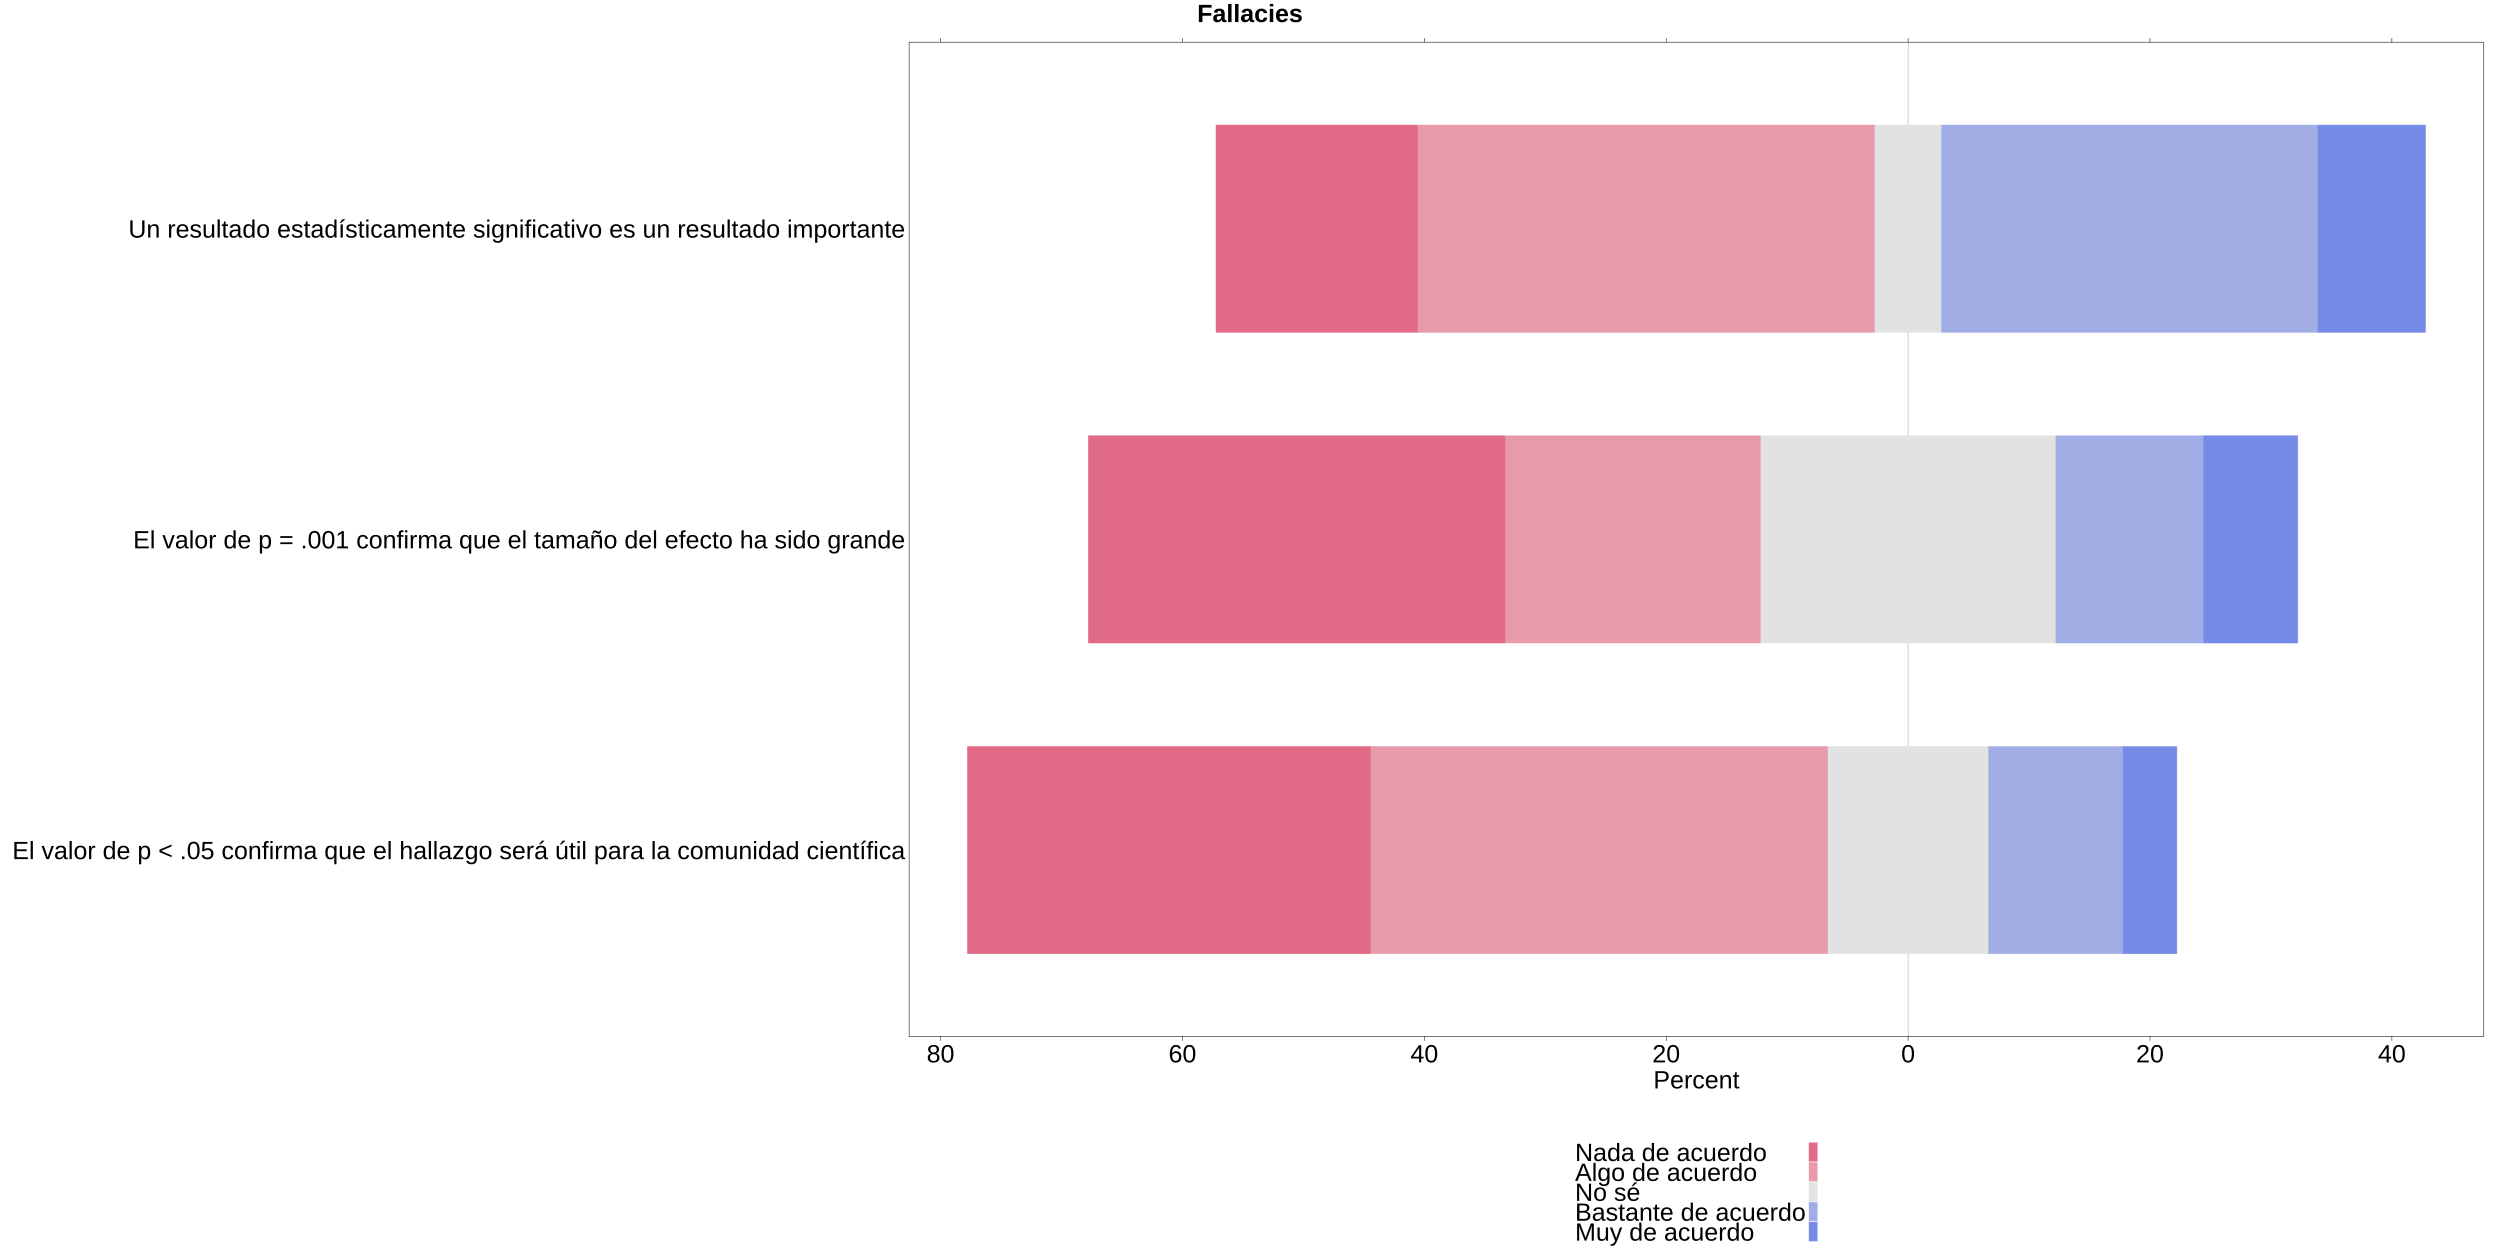
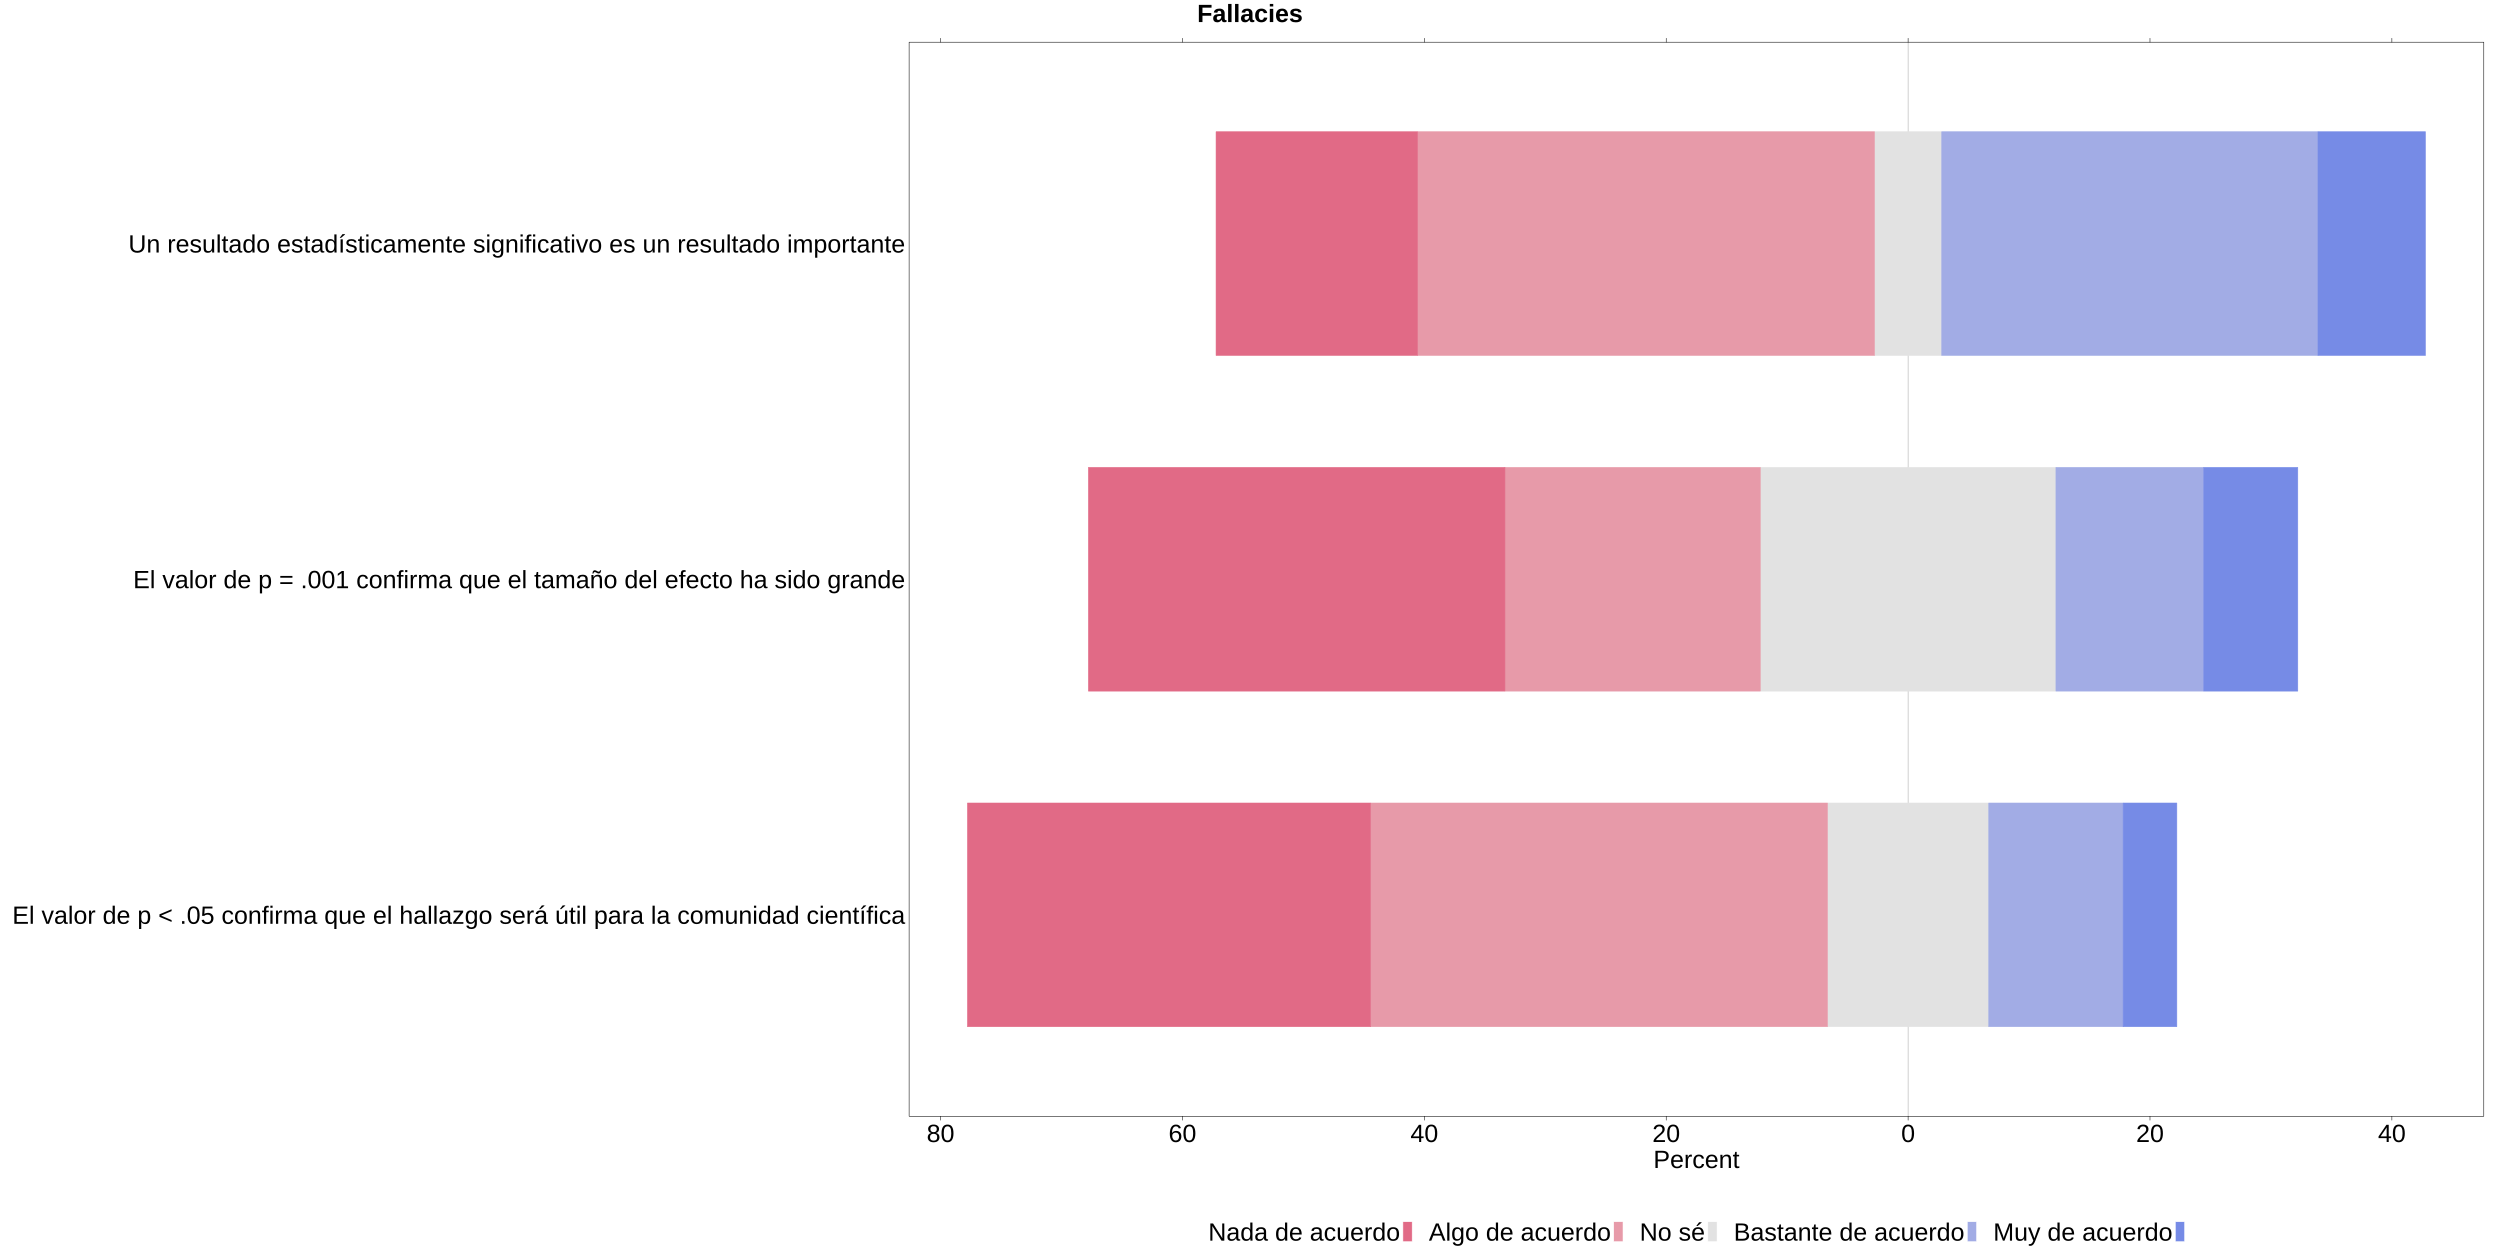
<svg xmlns="http://www.w3.org/2000/svg" class="svglite" width="3600.00pt" height="1800.00pt" viewBox="0 0 3600.00 1800.00">
  <defs>
    <style type="text/css">
    .svglite line, .svglite polyline, .svglite polygon, .svglite path, .svglite rect, .svglite circle {
      fill: none;
      stroke: #000000;
      stroke-linecap: round;
      stroke-linejoin: round;
      stroke-miterlimit: 10.00;
    }
  </style>
  </defs>
  <rect width="100%" height="100%" style="stroke: none; fill: #FFFFFF;" />
  <defs>
    <clipPath id="cpMC4wMHwzNjAwLjAwfDAuMDB8MTgwMC4wMA==">
      <rect x="0.00" y="0.00" width="3600.00" height="1800.00" />
    </clipPath>
  </defs>
  <g clip-path="url(#cpMC4wMHwzNjAwLjAwfDAuMDB8MTgwMC4wMA==)">
    <rect x="0.00" y="0.00" width="3600.00" height="1800.00" style="stroke-width: 0.75; stroke: none;" />
    <text x="1800.00" y="31.78" text-anchor="middle" style="font-size: 36.00px; font-weight: bold; font-family: Arial;" textLength="152.11px" lengthAdjust="spacingAndGlyphs">Fallacies</text>
-     <text x="2442.89" y="1567.28" text-anchor="middle" style="font-size: 36.00px; font-family: Arial;" textLength="124.07px" lengthAdjust="spacingAndGlyphs">Percent</text>
+     <text x="2442.89" y="1681.96" text-anchor="middle" style="font-size: 36.00px; font-family: Arial;" textLength="124.07px" lengthAdjust="spacingAndGlyphs">Percent</text>
  </g>
  <defs>
-     <clipPath id="cpMTMwOS4xMnwzNTc2LjY2fDYwLjc4fDE0OTIuNzI=">
-       <rect x="1309.12" y="60.78" width="2267.54" height="1431.93" />
+     <clipPath id="cpMTMwOS4xMnwzNTc2LjY2fDYwLjc4fDE2MDcuNDA=">
+       <rect x="1309.12" y="60.78" width="2267.54" height="1546.61" />
    </clipPath>
  </defs>
-   <g clip-path="url(#cpMTMwOS4xMnwzNTc2LjY2fDYwLjc4fDE0OTIuNzI=)">
+   <g clip-path="url(#cpMTMwOS4xMnwzNTc2LjY2fDYwLjc4fDE2MDcuNDA=)">
</g>
  <g clip-path="url(#cpMC4wMHwzNjAwLjAwfDAuMDB8MTgwMC4wMA==)">
    <line x1="1354.40" y1="60.78" x2="1354.40" y2="55.11" style="stroke-width: 0.75;" />
    <line x1="1702.72" y1="60.78" x2="1702.72" y2="55.11" style="stroke-width: 0.75;" />
    <line x1="2051.04" y1="60.78" x2="2051.04" y2="55.11" style="stroke-width: 0.75;" />
    <line x1="2399.35" y1="60.78" x2="2399.35" y2="55.11" style="stroke-width: 0.75;" />
    <line x1="2747.67" y1="60.78" x2="2747.67" y2="55.11" style="stroke-width: 0.75;" />
    <line x1="3095.98" y1="60.78" x2="3095.98" y2="55.11" style="stroke-width: 0.75;" />
    <line x1="3444.30" y1="60.78" x2="3444.30" y2="55.11" style="stroke-width: 0.75;" />
-     <text x="1303.45" y="1237.12" text-anchor="end" style="font-size: 36.00px; font-family: Arial;" textLength="1285.78px" lengthAdjust="spacingAndGlyphs">El valor de p &lt; .05 confirma que el hallazgo será útil para la comunidad científica</text>
-     <text x="1303.45" y="789.64" text-anchor="end" style="font-size: 36.00px; font-family: Arial;" textLength="1111.75px" lengthAdjust="spacingAndGlyphs">El valor de p = .001 confirma que el tamaño del efecto ha sido grande</text>
-     <text x="1303.45" y="342.16" text-anchor="end" style="font-size: 36.00px; font-family: Arial;" textLength="1118.64px" lengthAdjust="spacingAndGlyphs">Un resultado estadísticamente significativo es un resultado importante</text>
-     <line x1="1354.40" y1="1492.72" x2="1354.40" y2="1498.39" style="stroke-width: 0.75;" />
-     <line x1="1702.72" y1="1492.72" x2="1702.72" y2="1498.39" style="stroke-width: 0.75;" />
-     <line x1="2051.04" y1="1492.72" x2="2051.04" y2="1498.39" style="stroke-width: 0.75;" />
-     <line x1="2399.35" y1="1492.72" x2="2399.35" y2="1498.39" style="stroke-width: 0.75;" />
-     <line x1="2747.67" y1="1492.72" x2="2747.67" y2="1498.39" style="stroke-width: 0.75;" />
-     <line x1="3095.98" y1="1492.72" x2="3095.98" y2="1498.39" style="stroke-width: 0.75;" />
-     <line x1="3444.30" y1="1492.72" x2="3444.30" y2="1498.39" style="stroke-width: 0.75;" />
-     <text x="1354.40" y="1529.83" text-anchor="middle" style="font-size: 36.00px; font-family: Arial;" textLength="40.05px" lengthAdjust="spacingAndGlyphs">80</text>
-     <text x="1702.72" y="1529.83" text-anchor="middle" style="font-size: 36.00px; font-family: Arial;" textLength="40.05px" lengthAdjust="spacingAndGlyphs">60</text>
-     <text x="2051.04" y="1529.83" text-anchor="middle" style="font-size: 36.00px; font-family: Arial;" textLength="40.05px" lengthAdjust="spacingAndGlyphs">40</text>
-     <text x="2399.35" y="1529.83" text-anchor="middle" style="font-size: 36.00px; font-family: Arial;" textLength="40.05px" lengthAdjust="spacingAndGlyphs">20</text>
-     <text x="2747.67" y="1529.83" text-anchor="middle" style="font-size: 36.00px; font-family: Arial;" textLength="20.02px" lengthAdjust="spacingAndGlyphs">0</text>
-     <text x="3095.98" y="1529.83" text-anchor="middle" style="font-size: 36.00px; font-family: Arial;" textLength="40.05px" lengthAdjust="spacingAndGlyphs">20</text>
-     <text x="3444.30" y="1529.83" text-anchor="middle" style="font-size: 36.00px; font-family: Arial;" textLength="40.05px" lengthAdjust="spacingAndGlyphs">40</text>
+     <text x="1303.45" y="1330.30" text-anchor="end" style="font-size: 36.00px; font-family: Arial;" textLength="1285.78px" lengthAdjust="spacingAndGlyphs">El valor de p &lt; .05 confirma que el hallazgo será útil para la comunidad científica</text>
+     <text x="1303.45" y="846.98" text-anchor="end" style="font-size: 36.00px; font-family: Arial;" textLength="1111.75px" lengthAdjust="spacingAndGlyphs">El valor de p = .001 confirma que el tamaño del efecto ha sido grande</text>
+     <text x="1303.45" y="363.66" text-anchor="end" style="font-size: 36.00px; font-family: Arial;" textLength="1118.64px" lengthAdjust="spacingAndGlyphs">Un resultado estadísticamente significativo es un resultado importante</text>
+     <line x1="1354.40" y1="1607.40" x2="1354.40" y2="1613.07" style="stroke-width: 0.75;" />
+     <line x1="1702.72" y1="1607.40" x2="1702.72" y2="1613.07" style="stroke-width: 0.75;" />
+     <line x1="2051.04" y1="1607.40" x2="2051.04" y2="1613.07" style="stroke-width: 0.75;" />
+     <line x1="2399.35" y1="1607.40" x2="2399.35" y2="1613.07" style="stroke-width: 0.75;" />
+     <line x1="2747.67" y1="1607.40" x2="2747.67" y2="1613.07" style="stroke-width: 0.75;" />
+     <line x1="3095.98" y1="1607.40" x2="3095.98" y2="1613.07" style="stroke-width: 0.75;" />
+     <line x1="3444.30" y1="1607.40" x2="3444.30" y2="1613.07" style="stroke-width: 0.75;" />
+     <text x="1354.40" y="1644.51" text-anchor="middle" style="font-size: 36.00px; font-family: Arial;" textLength="40.05px" lengthAdjust="spacingAndGlyphs">80</text>
+     <text x="1702.72" y="1644.51" text-anchor="middle" style="font-size: 36.00px; font-family: Arial;" textLength="40.05px" lengthAdjust="spacingAndGlyphs">60</text>
+     <text x="2051.04" y="1644.51" text-anchor="middle" style="font-size: 36.00px; font-family: Arial;" textLength="40.05px" lengthAdjust="spacingAndGlyphs">40</text>
+     <text x="2399.35" y="1644.51" text-anchor="middle" style="font-size: 36.00px; font-family: Arial;" textLength="40.05px" lengthAdjust="spacingAndGlyphs">20</text>
+     <text x="2747.67" y="1644.51" text-anchor="middle" style="font-size: 36.00px; font-family: Arial;" textLength="20.02px" lengthAdjust="spacingAndGlyphs">0</text>
+     <text x="3095.98" y="1644.51" text-anchor="middle" style="font-size: 36.00px; font-family: Arial;" textLength="40.05px" lengthAdjust="spacingAndGlyphs">20</text>
+     <text x="3444.30" y="1644.51" text-anchor="middle" style="font-size: 36.00px; font-family: Arial;" textLength="40.05px" lengthAdjust="spacingAndGlyphs">40</text>
  </g>
-   <g clip-path="url(#cpMTMwOS4xMnwzNTc2LjY2fDYwLjc4fDE0OTIuNzI=)">
-     <line x1="2747.67" y1="1492.72" x2="2747.67" y2="60.78" style="stroke-width: 0.75; stroke: #A6A6A6;" />
-     <rect x="2747.67" y="1075.07" width="116.11" height="298.32" style="stroke-width: 0.75; stroke: #E2E2E2; fill: #E2E2E2;" />
-     <rect x="2863.77" y="1075.07" width="193.51" height="298.32" style="stroke-width: 0.75; stroke: #A2ACE5; fill: #A2ACE5;" />
-     <rect x="3057.28" y="1075.07" width="77.40" height="298.32" style="stroke-width: 0.75; stroke: #768BE6; fill: #768BE6;" />
-     <rect x="2631.56" y="1075.07" width="116.11" height="298.32" style="stroke-width: 0.75; stroke: #E2E2E2; fill: #E2E2E2;" />
-     <rect x="1973.63" y="1075.07" width="657.93" height="298.32" style="stroke-width: 0.75; stroke: #E79AA9; fill: #E79AA9;" />
-     <rect x="1393.10" y="1075.07" width="580.53" height="298.32" style="stroke-width: 0.75; stroke: #E16A86; fill: #E16A86;" />
-     <rect x="2747.67" y="627.59" width="212.86" height="298.32" style="stroke-width: 0.75; stroke: #E2E2E2; fill: #E2E2E2;" />
-     <rect x="2960.53" y="627.59" width="212.86" height="298.32" style="stroke-width: 0.75; stroke: #A2ACE5; fill: #A2ACE5;" />
-     <rect x="3173.39" y="627.59" width="135.46" height="298.32" style="stroke-width: 0.75; stroke: #768BE6; fill: #768BE6;" />
-     <rect x="2534.81" y="627.59" width="212.86" height="298.32" style="stroke-width: 0.75; stroke: #E2E2E2; fill: #E2E2E2;" />
-     <rect x="2167.14" y="627.59" width="367.67" height="298.32" style="stroke-width: 0.75; stroke: #E79AA9; fill: #E79AA9;" />
-     <rect x="1567.26" y="627.59" width="599.88" height="298.32" style="stroke-width: 0.75; stroke: #E16A86; fill: #E16A86;" />
-     <rect x="2747.67" y="180.11" width="48.38" height="298.32" style="stroke-width: 0.75; stroke: #E2E2E2; fill: #E2E2E2;" />
-     <rect x="2796.05" y="180.11" width="541.83" height="298.32" style="stroke-width: 0.75; stroke: #A2ACE5; fill: #A2ACE5;" />
-     <rect x="3337.87" y="180.11" width="154.81" height="298.32" style="stroke-width: 0.75; stroke: #768BE6; fill: #768BE6;" />
-     <rect x="2699.29" y="180.11" width="48.38" height="298.32" style="stroke-width: 0.75; stroke: #E2E2E2; fill: #E2E2E2;" />
-     <rect x="2041.36" y="180.11" width="657.93" height="298.32" style="stroke-width: 0.75; stroke: #E79AA9; fill: #E79AA9;" />
-     <rect x="1751.10" y="180.11" width="290.26" height="298.32" style="stroke-width: 0.75; stroke: #E16A86; fill: #E16A86;" />
+   <g clip-path="url(#cpMTMwOS4xMnwzNTc2LjY2fDYwLjc4fDE2MDcuNDA=)">
+     <line x1="2747.67" y1="1607.40" x2="2747.67" y2="60.78" style="stroke-width: 0.75; stroke: #A6A6A6;" />
+     <rect x="2747.67" y="1156.30" width="116.11" height="322.21" style="stroke-width: 0.75; stroke: #E2E2E2; fill: #E2E2E2;" />
+     <rect x="2863.77" y="1156.30" width="193.51" height="322.21" style="stroke-width: 0.75; stroke: #A2ACE5; fill: #A2ACE5;" />
+     <rect x="3057.28" y="1156.30" width="77.40" height="322.21" style="stroke-width: 0.75; stroke: #768BE6; fill: #768BE6;" />
+     <rect x="2631.56" y="1156.30" width="116.11" height="322.21" style="stroke-width: 0.75; stroke: #E2E2E2; fill: #E2E2E2;" />
+     <rect x="1973.63" y="1156.30" width="657.93" height="322.21" style="stroke-width: 0.75; stroke: #E79AA9; fill: #E79AA9;" />
+     <rect x="1393.10" y="1156.30" width="580.53" height="322.21" style="stroke-width: 0.75; stroke: #E16A86; fill: #E16A86;" />
+     <rect x="2747.67" y="672.99" width="212.86" height="322.21" style="stroke-width: 0.75; stroke: #E2E2E2; fill: #E2E2E2;" />
+     <rect x="2960.53" y="672.99" width="212.86" height="322.21" style="stroke-width: 0.75; stroke: #A2ACE5; fill: #A2ACE5;" />
+     <rect x="3173.39" y="672.99" width="135.46" height="322.21" style="stroke-width: 0.75; stroke: #768BE6; fill: #768BE6;" />
+     <rect x="2534.81" y="672.99" width="212.86" height="322.21" style="stroke-width: 0.75; stroke: #E2E2E2; fill: #E2E2E2;" />
+     <rect x="2167.14" y="672.99" width="367.67" height="322.21" style="stroke-width: 0.75; stroke: #E79AA9; fill: #E79AA9;" />
+     <rect x="1567.26" y="672.99" width="599.88" height="322.21" style="stroke-width: 0.75; stroke: #E16A86; fill: #E16A86;" />
+     <rect x="2747.67" y="189.67" width="48.38" height="322.21" style="stroke-width: 0.75; stroke: #E2E2E2; fill: #E2E2E2;" />
+     <rect x="2796.05" y="189.67" width="541.83" height="322.21" style="stroke-width: 0.75; stroke: #A2ACE5; fill: #A2ACE5;" />
+     <rect x="3337.87" y="189.67" width="154.81" height="322.21" style="stroke-width: 0.75; stroke: #768BE6; fill: #768BE6;" />
+     <rect x="2699.29" y="189.67" width="48.38" height="322.21" style="stroke-width: 0.75; stroke: #E2E2E2; fill: #E2E2E2;" />
+     <rect x="2041.36" y="189.67" width="657.93" height="322.21" style="stroke-width: 0.75; stroke: #E79AA9; fill: #E79AA9;" />
+     <rect x="1751.10" y="189.67" width="290.26" height="322.21" style="stroke-width: 0.75; stroke: #E16A86; fill: #E16A86;" />
  </g>
  <g clip-path="url(#cpMC4wMHwzNjAwLjAwfDAuMDB8MTgwMC4wMA==)">
-     <rect x="1309.12" y="60.78" width="2267.54" height="1431.93" style="stroke-width: 0.75;" />
-     <rect x="2266.07" y="1567.28" width="353.65" height="220.72" style="stroke-width: 0.75; stroke: none;" />
-     <text x="2268.07" y="1671.87" style="font-size: 36.00px; font-family: Arial;" textLength="276.22px" lengthAdjust="spacingAndGlyphs">Nada de acuerdo</text>
-     <text x="2268.07" y="1700.54" style="font-size: 36.00px; font-family: Arial;" textLength="262.21px" lengthAdjust="spacingAndGlyphs">Algo de acuerdo</text>
-     <text x="2268.07" y="1729.21" style="font-size: 36.00px; font-family: Arial;" textLength="94.05px" lengthAdjust="spacingAndGlyphs">No sé</text>
-     <text x="2268.07" y="1757.88" style="font-size: 36.00px; font-family: Arial;" textLength="332.26px" lengthAdjust="spacingAndGlyphs">Bastante de acuerdo</text>
-     <text x="2268.07" y="1786.55" style="font-size: 36.00px; font-family: Arial;" textLength="258.16px" lengthAdjust="spacingAndGlyphs">Muy de acuerdo</text>
-     <rect x="2604.37" y="1644.65" width="13.35" height="28.67" style="stroke-width: 0.75; stroke: #FFFFFF; fill: #E16A86;" />
-     <rect x="2604.37" y="1673.32" width="13.35" height="28.67" style="stroke-width: 0.75; stroke: #FFFFFF; fill: #E79AA9;" />
-     <rect x="2604.37" y="1701.99" width="13.35" height="28.67" style="stroke-width: 0.75; stroke: #FFFFFF; fill: #E2E2E2;" />
-     <rect x="2604.37" y="1730.66" width="13.35" height="28.67" style="stroke-width: 0.75; stroke: #FFFFFF; fill: #A2ACE5;" />
-     <rect x="2604.37" y="1759.33" width="13.35" height="28.67" style="stroke-width: 0.75; stroke: #FFFFFF; fill: #768BE6;" />
+     <rect x="1309.12" y="60.78" width="2267.54" height="1546.61" style="stroke-width: 0.75;" />
+     <rect x="1737.93" y="1681.96" width="1409.92" height="106.04" style="stroke-width: 0.75; stroke: none;" />
+     <text x="1739.93" y="1786.55" style="font-size: 36.00px; font-family: Arial;" textLength="276.22px" lengthAdjust="spacingAndGlyphs">Nada de acuerdo</text>
+     <text x="2057.56" y="1786.55" style="font-size: 36.00px; font-family: Arial;" textLength="262.21px" lengthAdjust="spacingAndGlyphs">Algo de acuerdo</text>
+     <text x="2361.16" y="1786.55" style="font-size: 36.00px; font-family: Arial;" textLength="94.05px" lengthAdjust="spacingAndGlyphs">No sé</text>
+     <text x="2496.61" y="1786.55" style="font-size: 36.00px; font-family: Arial;" textLength="332.26px" lengthAdjust="spacingAndGlyphs">Bastante de acuerdo</text>
+     <text x="2870.29" y="1786.55" style="font-size: 36.00px; font-family: Arial;" textLength="258.16px" lengthAdjust="spacingAndGlyphs">Muy de acuerdo</text>
+     <rect x="2020.18" y="1759.33" width="13.35" height="28.67" style="stroke-width: 0.75; stroke: #FFFFFF; fill: #E16A86;" />
+     <rect x="2323.79" y="1759.33" width="13.35" height="28.67" style="stroke-width: 0.75; stroke: #FFFFFF; fill: #E79AA9;" />
+     <rect x="2459.24" y="1759.33" width="13.35" height="28.67" style="stroke-width: 0.75; stroke: #FFFFFF; fill: #E2E2E2;" />
+     <rect x="2832.91" y="1759.33" width="13.35" height="28.67" style="stroke-width: 0.75; stroke: #FFFFFF; fill: #A2ACE5;" />
+     <rect x="3132.50" y="1759.33" width="13.35" height="28.67" style="stroke-width: 0.75; stroke: #FFFFFF; fill: #768BE6;" />
  </g>
</svg>
